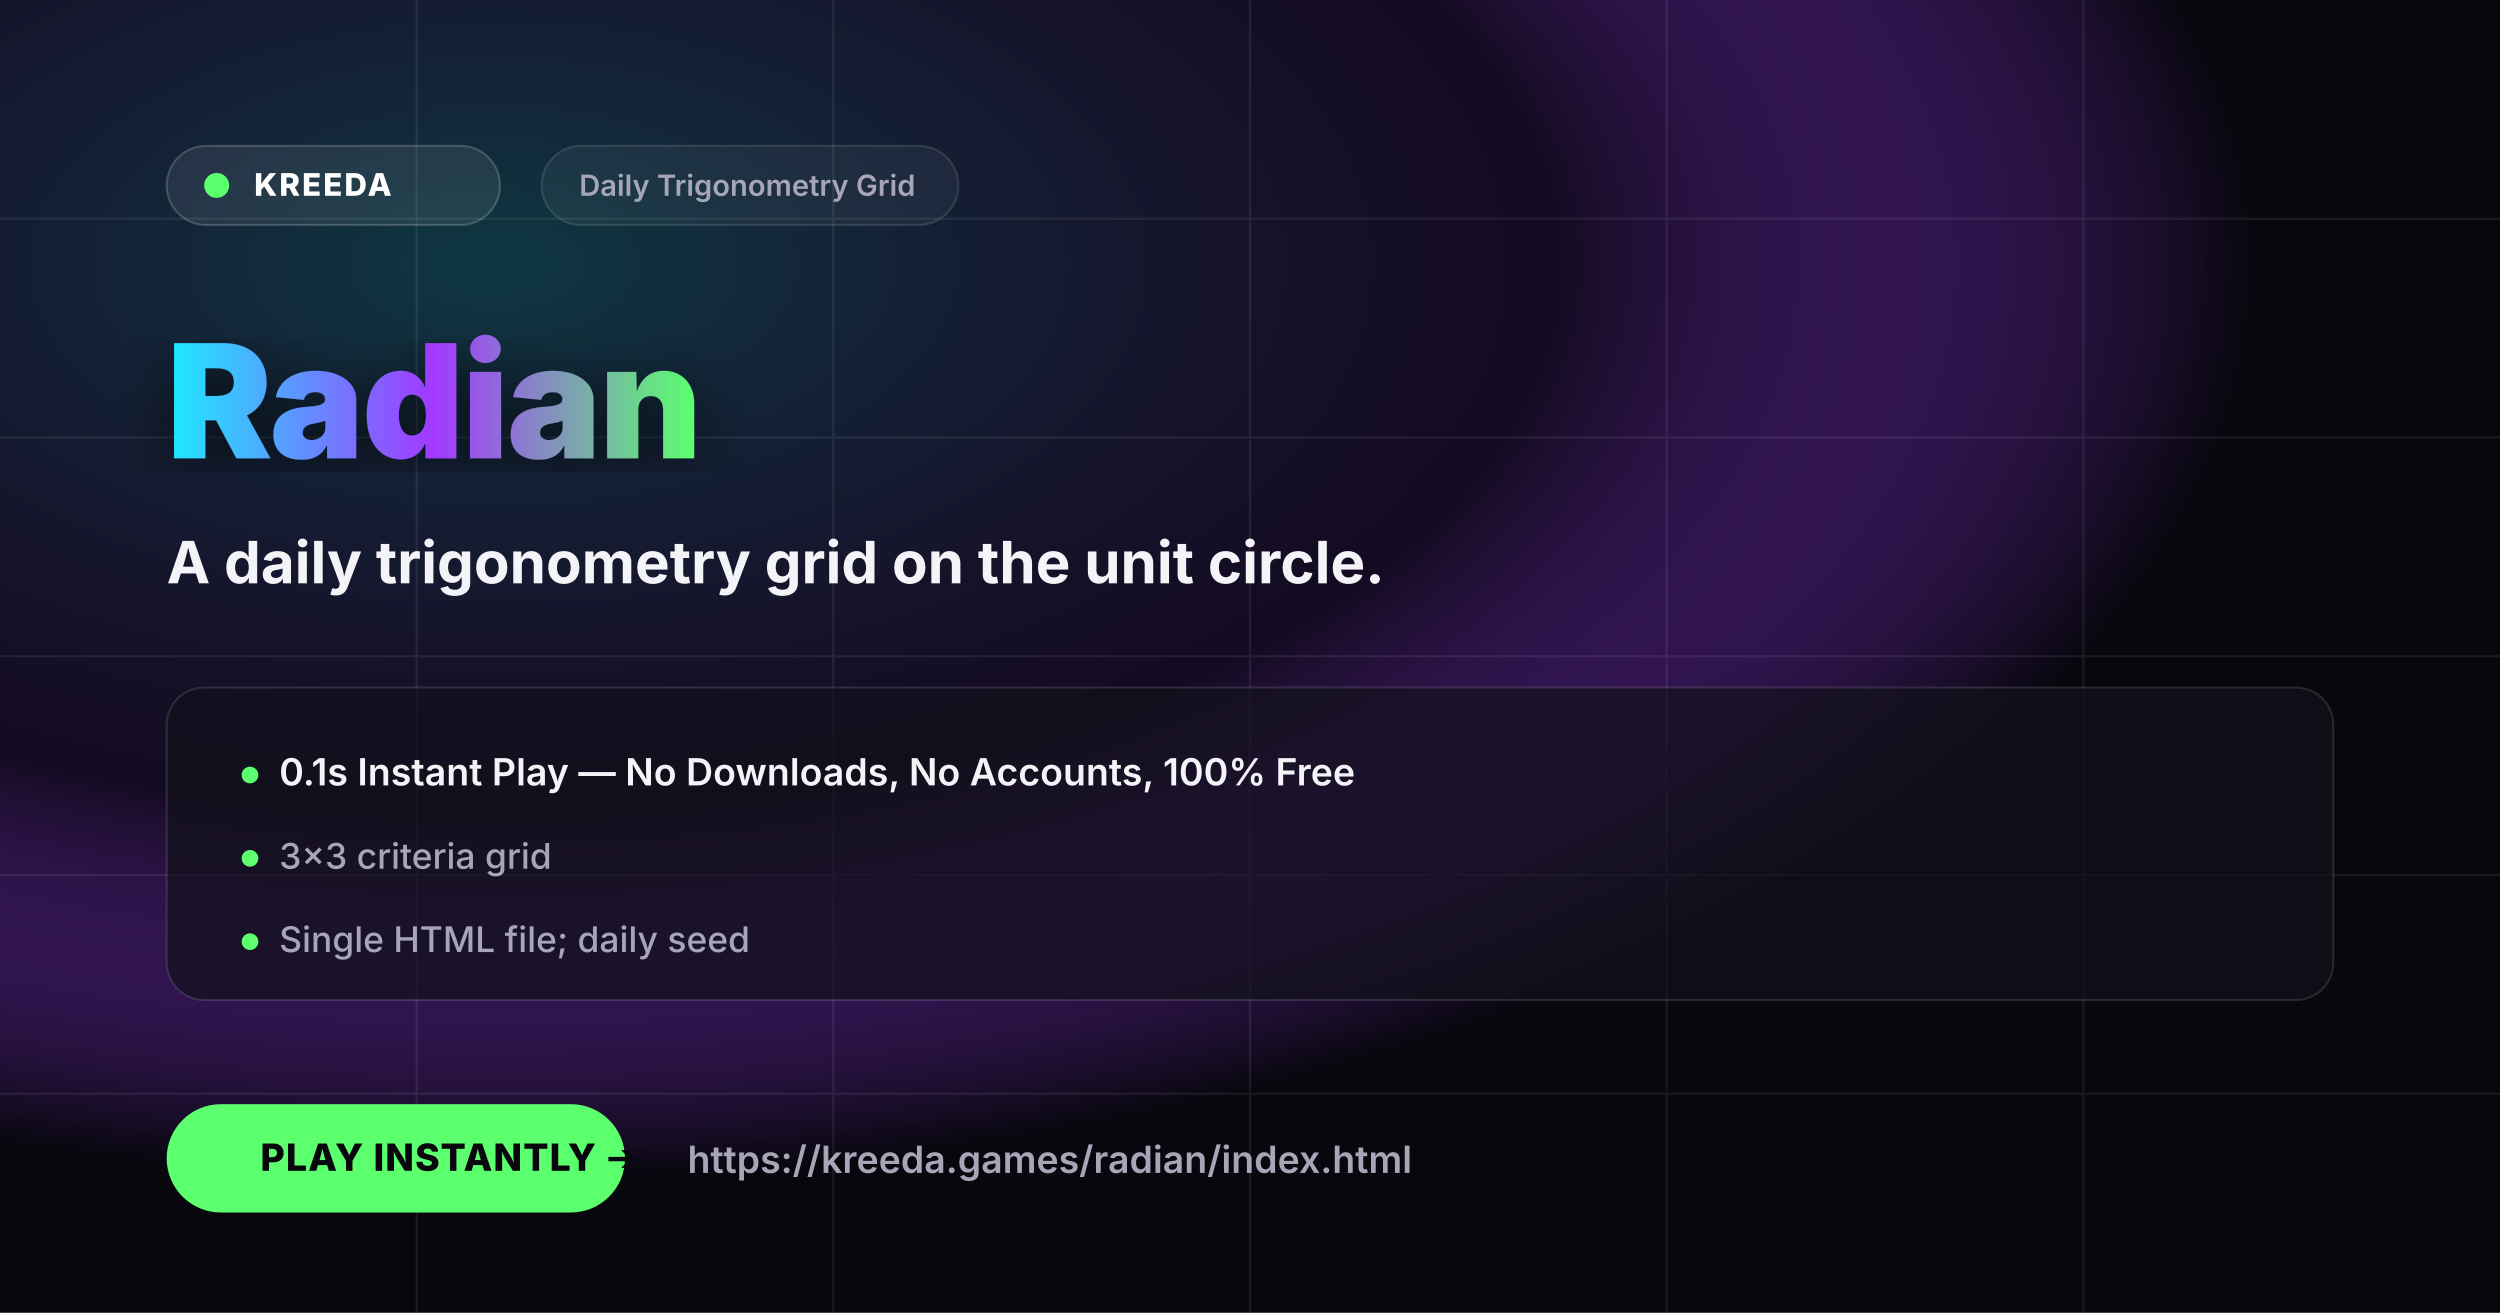
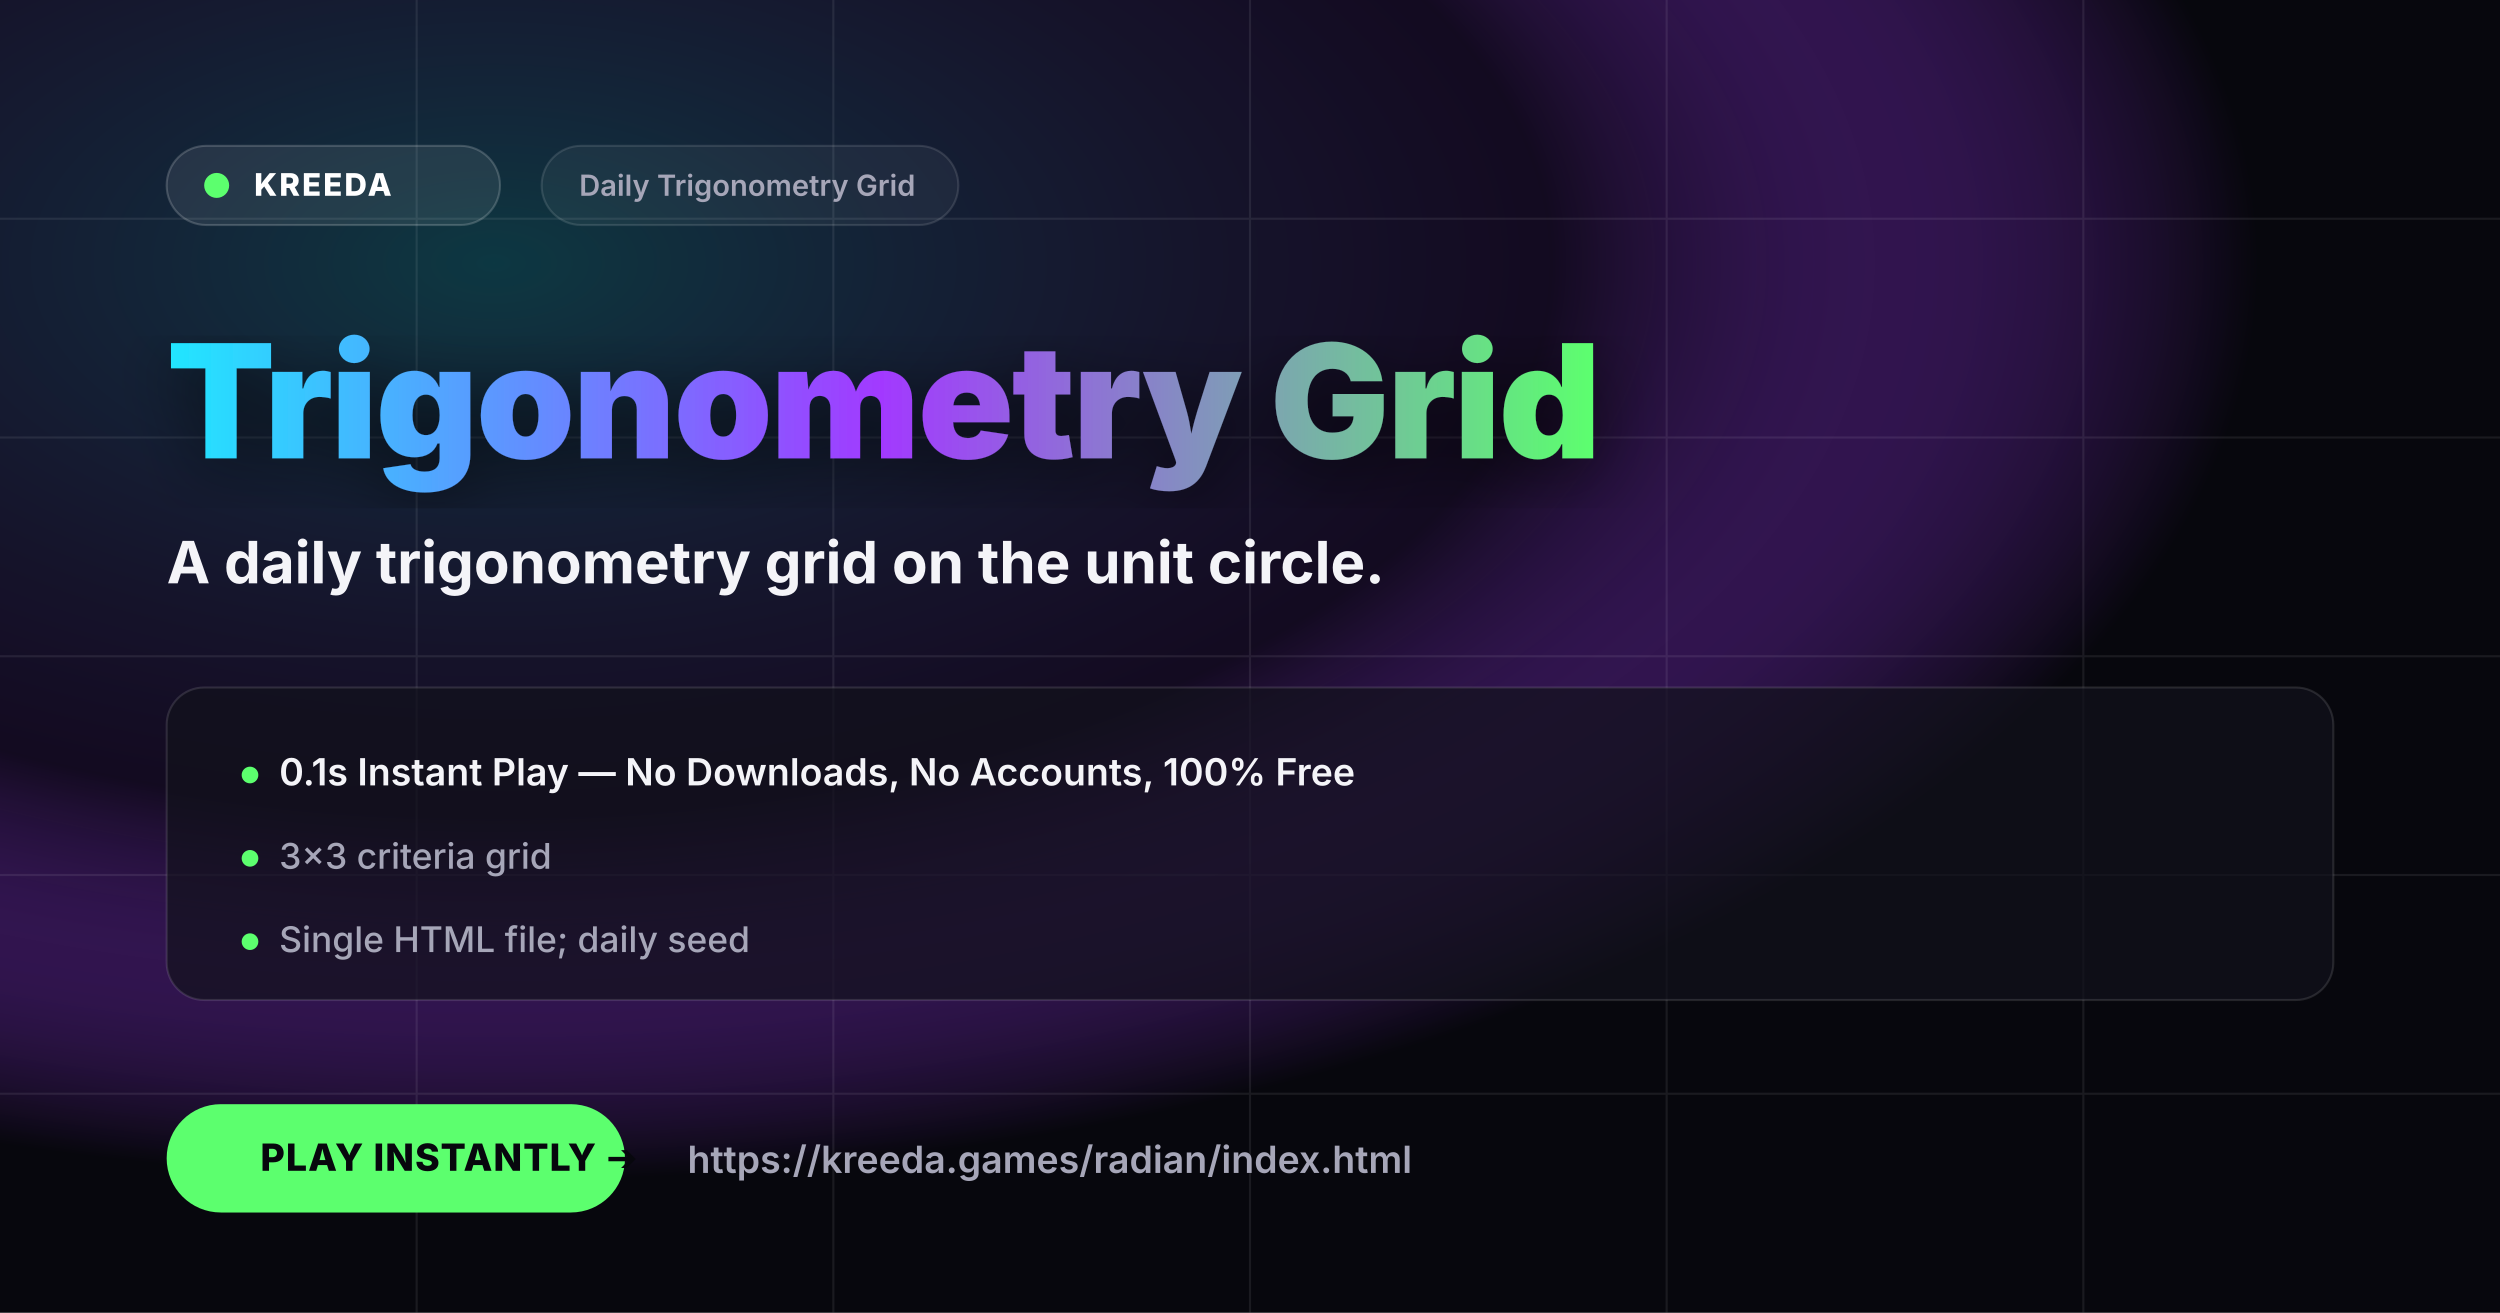
<svg xmlns="http://www.w3.org/2000/svg" viewBox="0 0 1200 630" width="1200" height="630">
  <defs>
    <radialGradient id="bgGlow" cx="20%" cy="20%" r="70%">
      <stop offset="0%" stop-color="#21e6ff" stop-opacity="0.22" />
      <stop offset="60%" stop-color="#a239ff" stop-opacity="0.08" />
      <stop offset="100%" stop-color="#07070d" stop-opacity="1" />
    </radialGradient>
    <linearGradient id="textGrad" x1="0%" y1="0%" x2="100%" y2="0%">
      <stop offset="0%" stop-color="#21e6ff" />
      <stop offset="50%" stop-color="#a239ff" />
      <stop offset="100%" stop-color="#5CFF6E" />
    </linearGradient>
    <filter id="shadow" x="-10%" y="-10%" width="120%" height="120%">
      <feDropShadow dx="0" dy="8" stdDeviation="16" flood-color="#000000" flood-opacity="0.6" />
    </filter>
  </defs>
  <rect width="1200" height="630" fill="#07070d" />
  <rect width="1200" height="630" fill="url(#bgGlow)" />
  <g opacity="0.08" stroke="#ffffff" stroke-width="1">
    <line x1="0" y1="105" x2="1200" y2="105" />
    <line x1="0" y1="210" x2="1200" y2="210" />
    <line x1="0" y1="315" x2="1200" y2="315" />
    <line x1="0" y1="420" x2="1200" y2="420" />
    <line x1="0" y1="525" x2="1200" y2="525" />
    <line x1="200" y1="0" x2="200" y2="630" />
    <line x1="400" y1="0" x2="400" y2="630" />
    <line x1="600" y1="0" x2="600" y2="630" />
    <line x1="800" y1="0" x2="800" y2="630" />
    <line x1="1000" y1="0" x2="1000" y2="630" />
  </g>
  <g transform="translate(80, 70)">
    <rect width="160" height="38" rx="19" fill="rgba(255,255,255,0.08)" stroke="rgba(255,255,255,0.18)" stroke-width="1" />
    <circle cx="24" cy="19" r="6" fill="#5CFF6E" />
    <text x="42" y="24" fill="#ffffff" font-family="-apple-system, system-ui, sans-serif" font-weight="800" font-size="15" letter-spacing="1">KREEDA</text>
  </g>
  <g transform="translate(260, 70)">
    <rect width="200" height="38" rx="19" fill="rgba(255,255,255,0.05)" stroke="rgba(255,255,255,0.12)" stroke-width="1" />
    <text x="18" y="24" fill="#a6a6b8" font-family="-apple-system, system-ui, sans-serif" font-weight="600" font-size="14">Daily Trigonometry Grid</text>
  </g>
-   <text x="80" y="220" fill="url(#textGrad)" font-family="-apple-system, system-ui, sans-serif" font-weight="900" font-size="76" letter-spacing="-1" filter="url(#shadow)">Radian</text>
+   <text x="80" y="220" fill="url(#textGrad)" font-family="-apple-system, system-ui, sans-serif" font-weight="900" font-size="76" letter-spacing="-1" filter="url(#shadow)">Trigonometry Grid</text>
  <text x="80" y="280" fill="#f4f4f8" font-family="-apple-system, system-ui, sans-serif" font-weight="700" font-size="28" letter-spacing="0">A daily trigonometry grid on the unit circle.</text>
  <g transform="translate(80, 330)">
    <rect width="1040" height="150" rx="18" fill="rgba(18,18,28,0.7)" stroke="rgba(255,255,255,0.12)" stroke-width="1" />
    <g transform="translate(30, 42)">
      <circle cx="10" cy="0" r="4" fill="#5CFF6E" />
      <text x="24" y="5" fill="#f4f4f8" font-family="-apple-system, system-ui, sans-serif" font-weight="600" font-size="18">0.1s Instant Play — No Downloads, No Accounts, 100% Free</text>
    </g>
    <g transform="translate(30, 82)">
      <circle cx="10" cy="0" r="4" fill="#5CFF6E" />
      <text x="24" y="5" fill="#a6a6b8" font-family="-apple-system, system-ui, sans-serif" font-weight="500" font-size="17">3×3 criteria grid</text>
    </g>
    <g transform="translate(30, 122)">
      <circle cx="10" cy="0" r="4" fill="#5CFF6E" />
      <text x="24" y="5" fill="#a6a6b8" font-family="-apple-system, system-ui, sans-serif" font-weight="500" font-size="17">Single HTML file; daily seed</text>
    </g>
  </g>
  <g transform="translate(80, 530)">
    <rect width="220" height="52" rx="26" fill="#5CFF6E" />
    <text x="45" y="32" fill="#07070d" font-family="-apple-system, system-ui, sans-serif" font-weight="800" font-size="18" letter-spacing="0.5">PLAY INSTANTLY ➔</text>
  </g>
  <text x="330" y="563" fill="#a6a6b8" font-family="-apple-system, system-ui, sans-serif" font-weight="600" font-size="18">https://kreeda.games/radian/index.html</text>
</svg>
